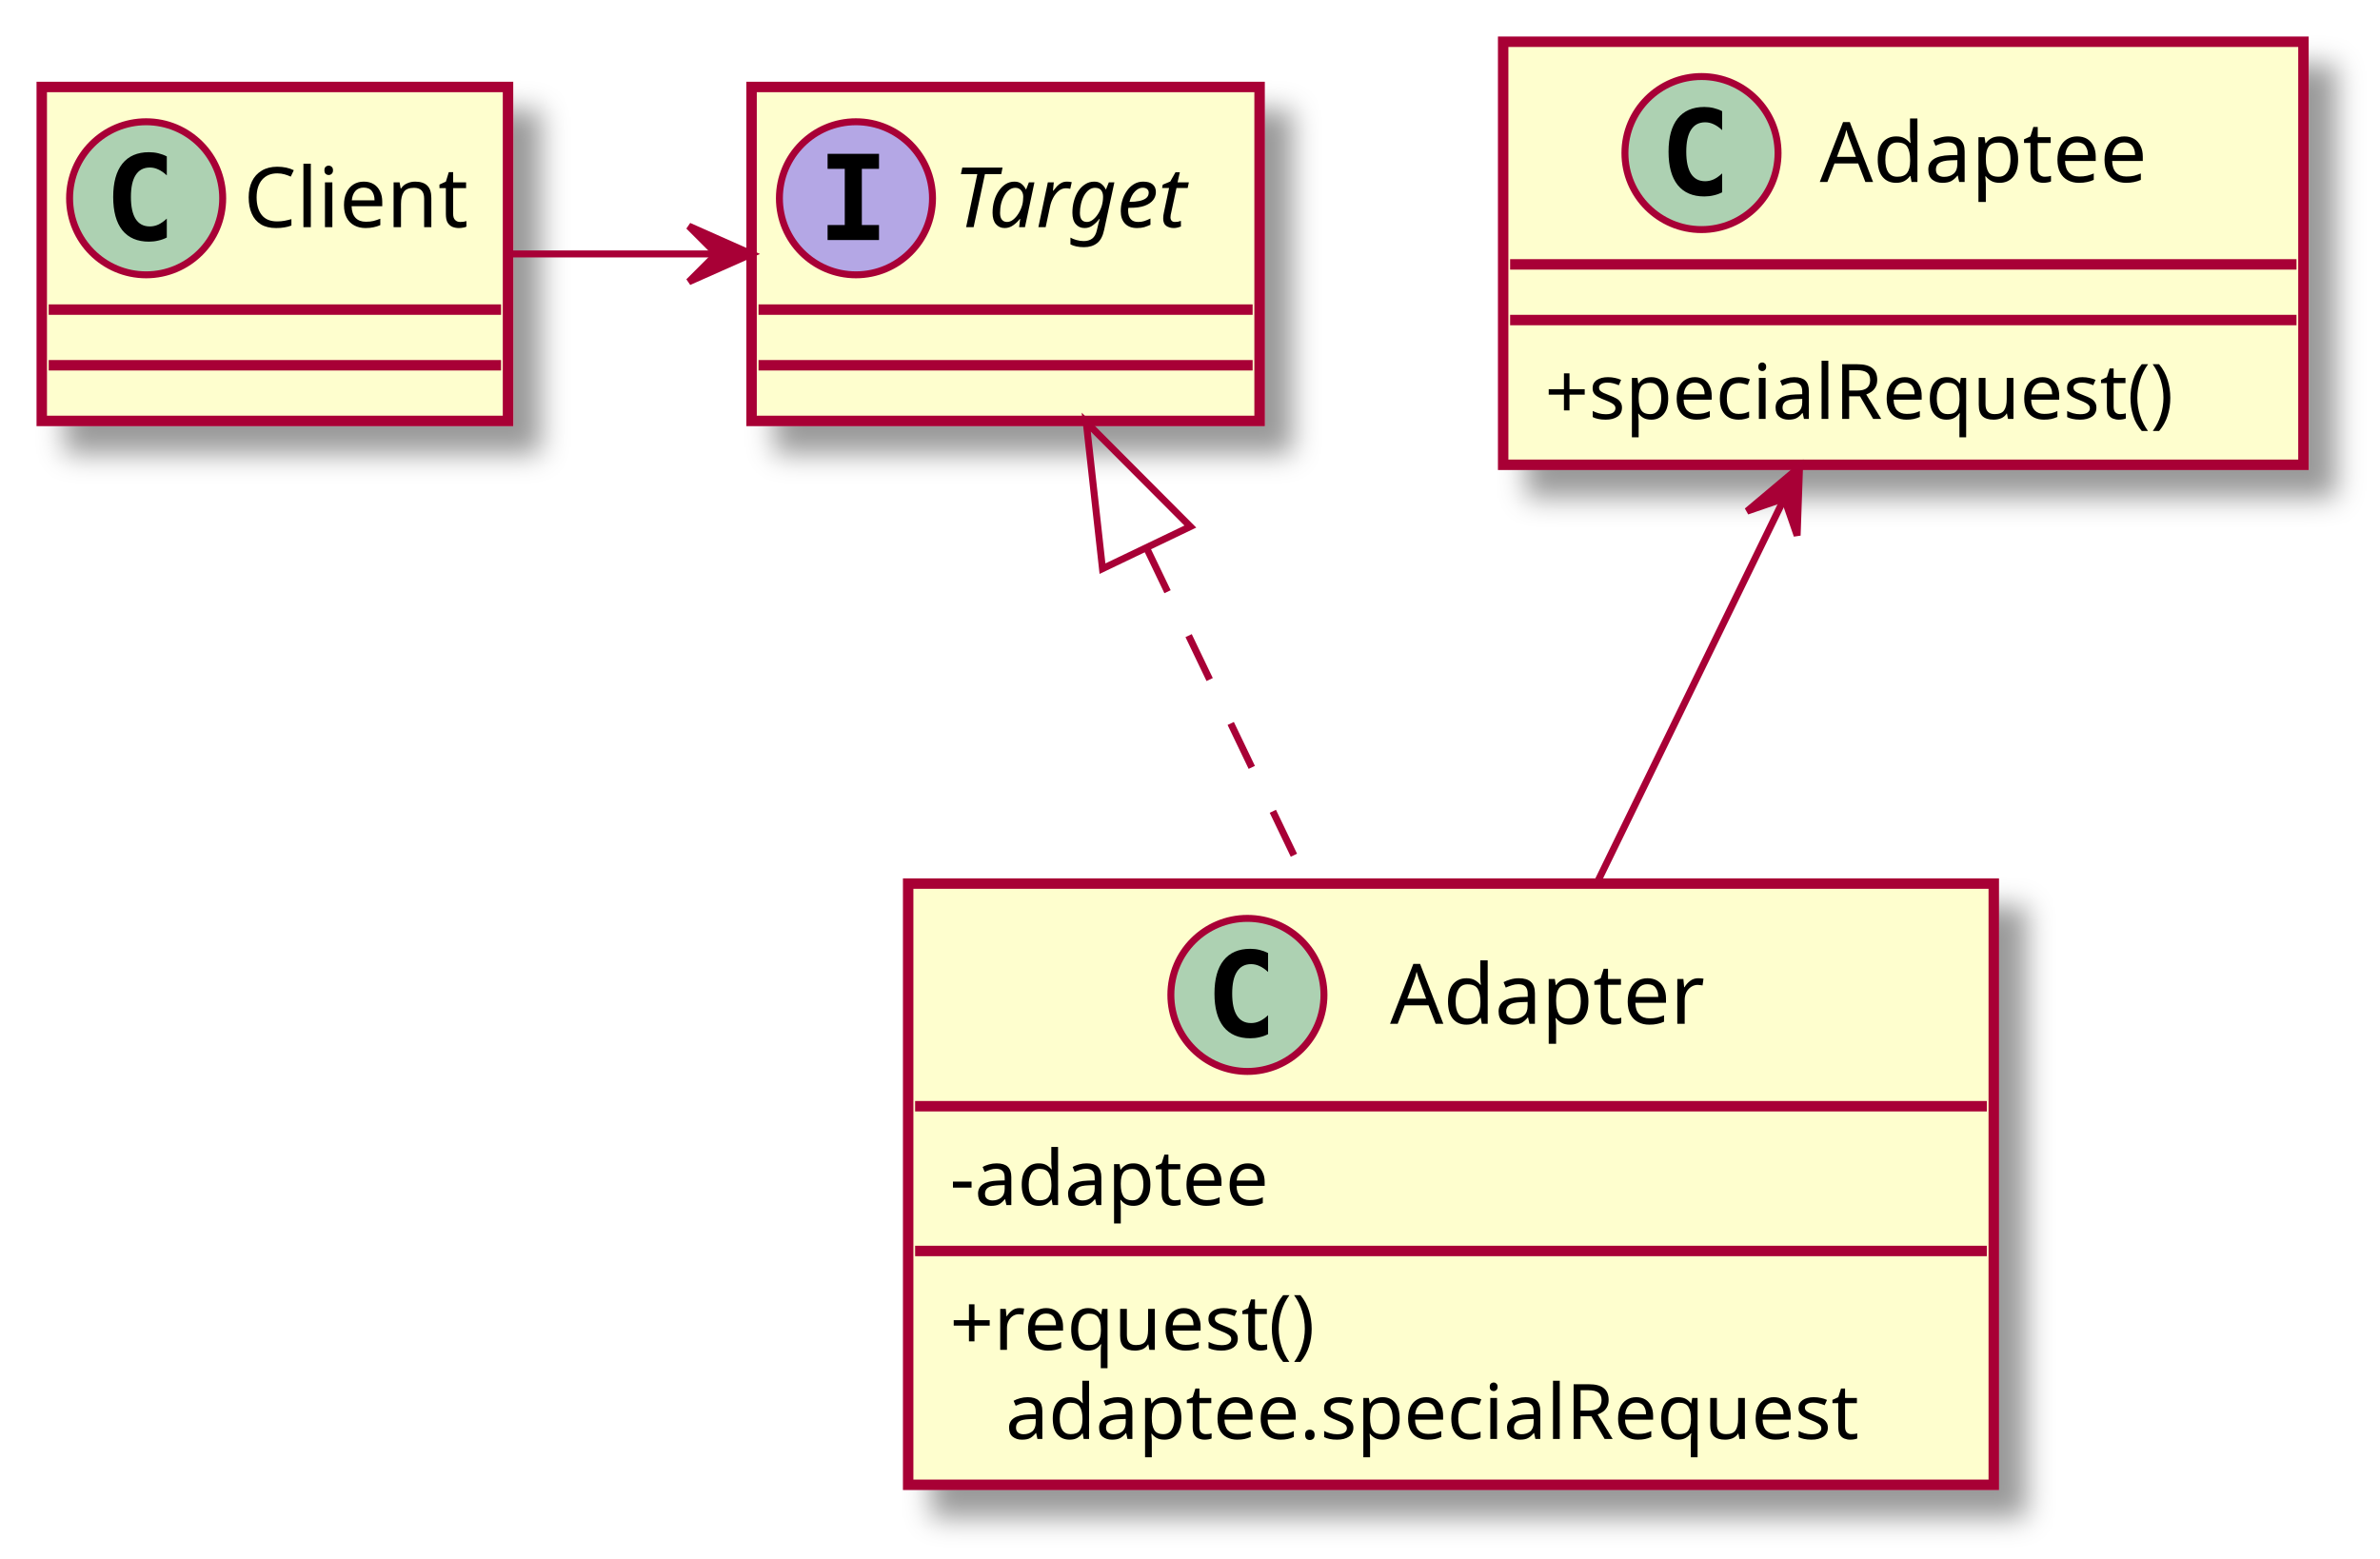
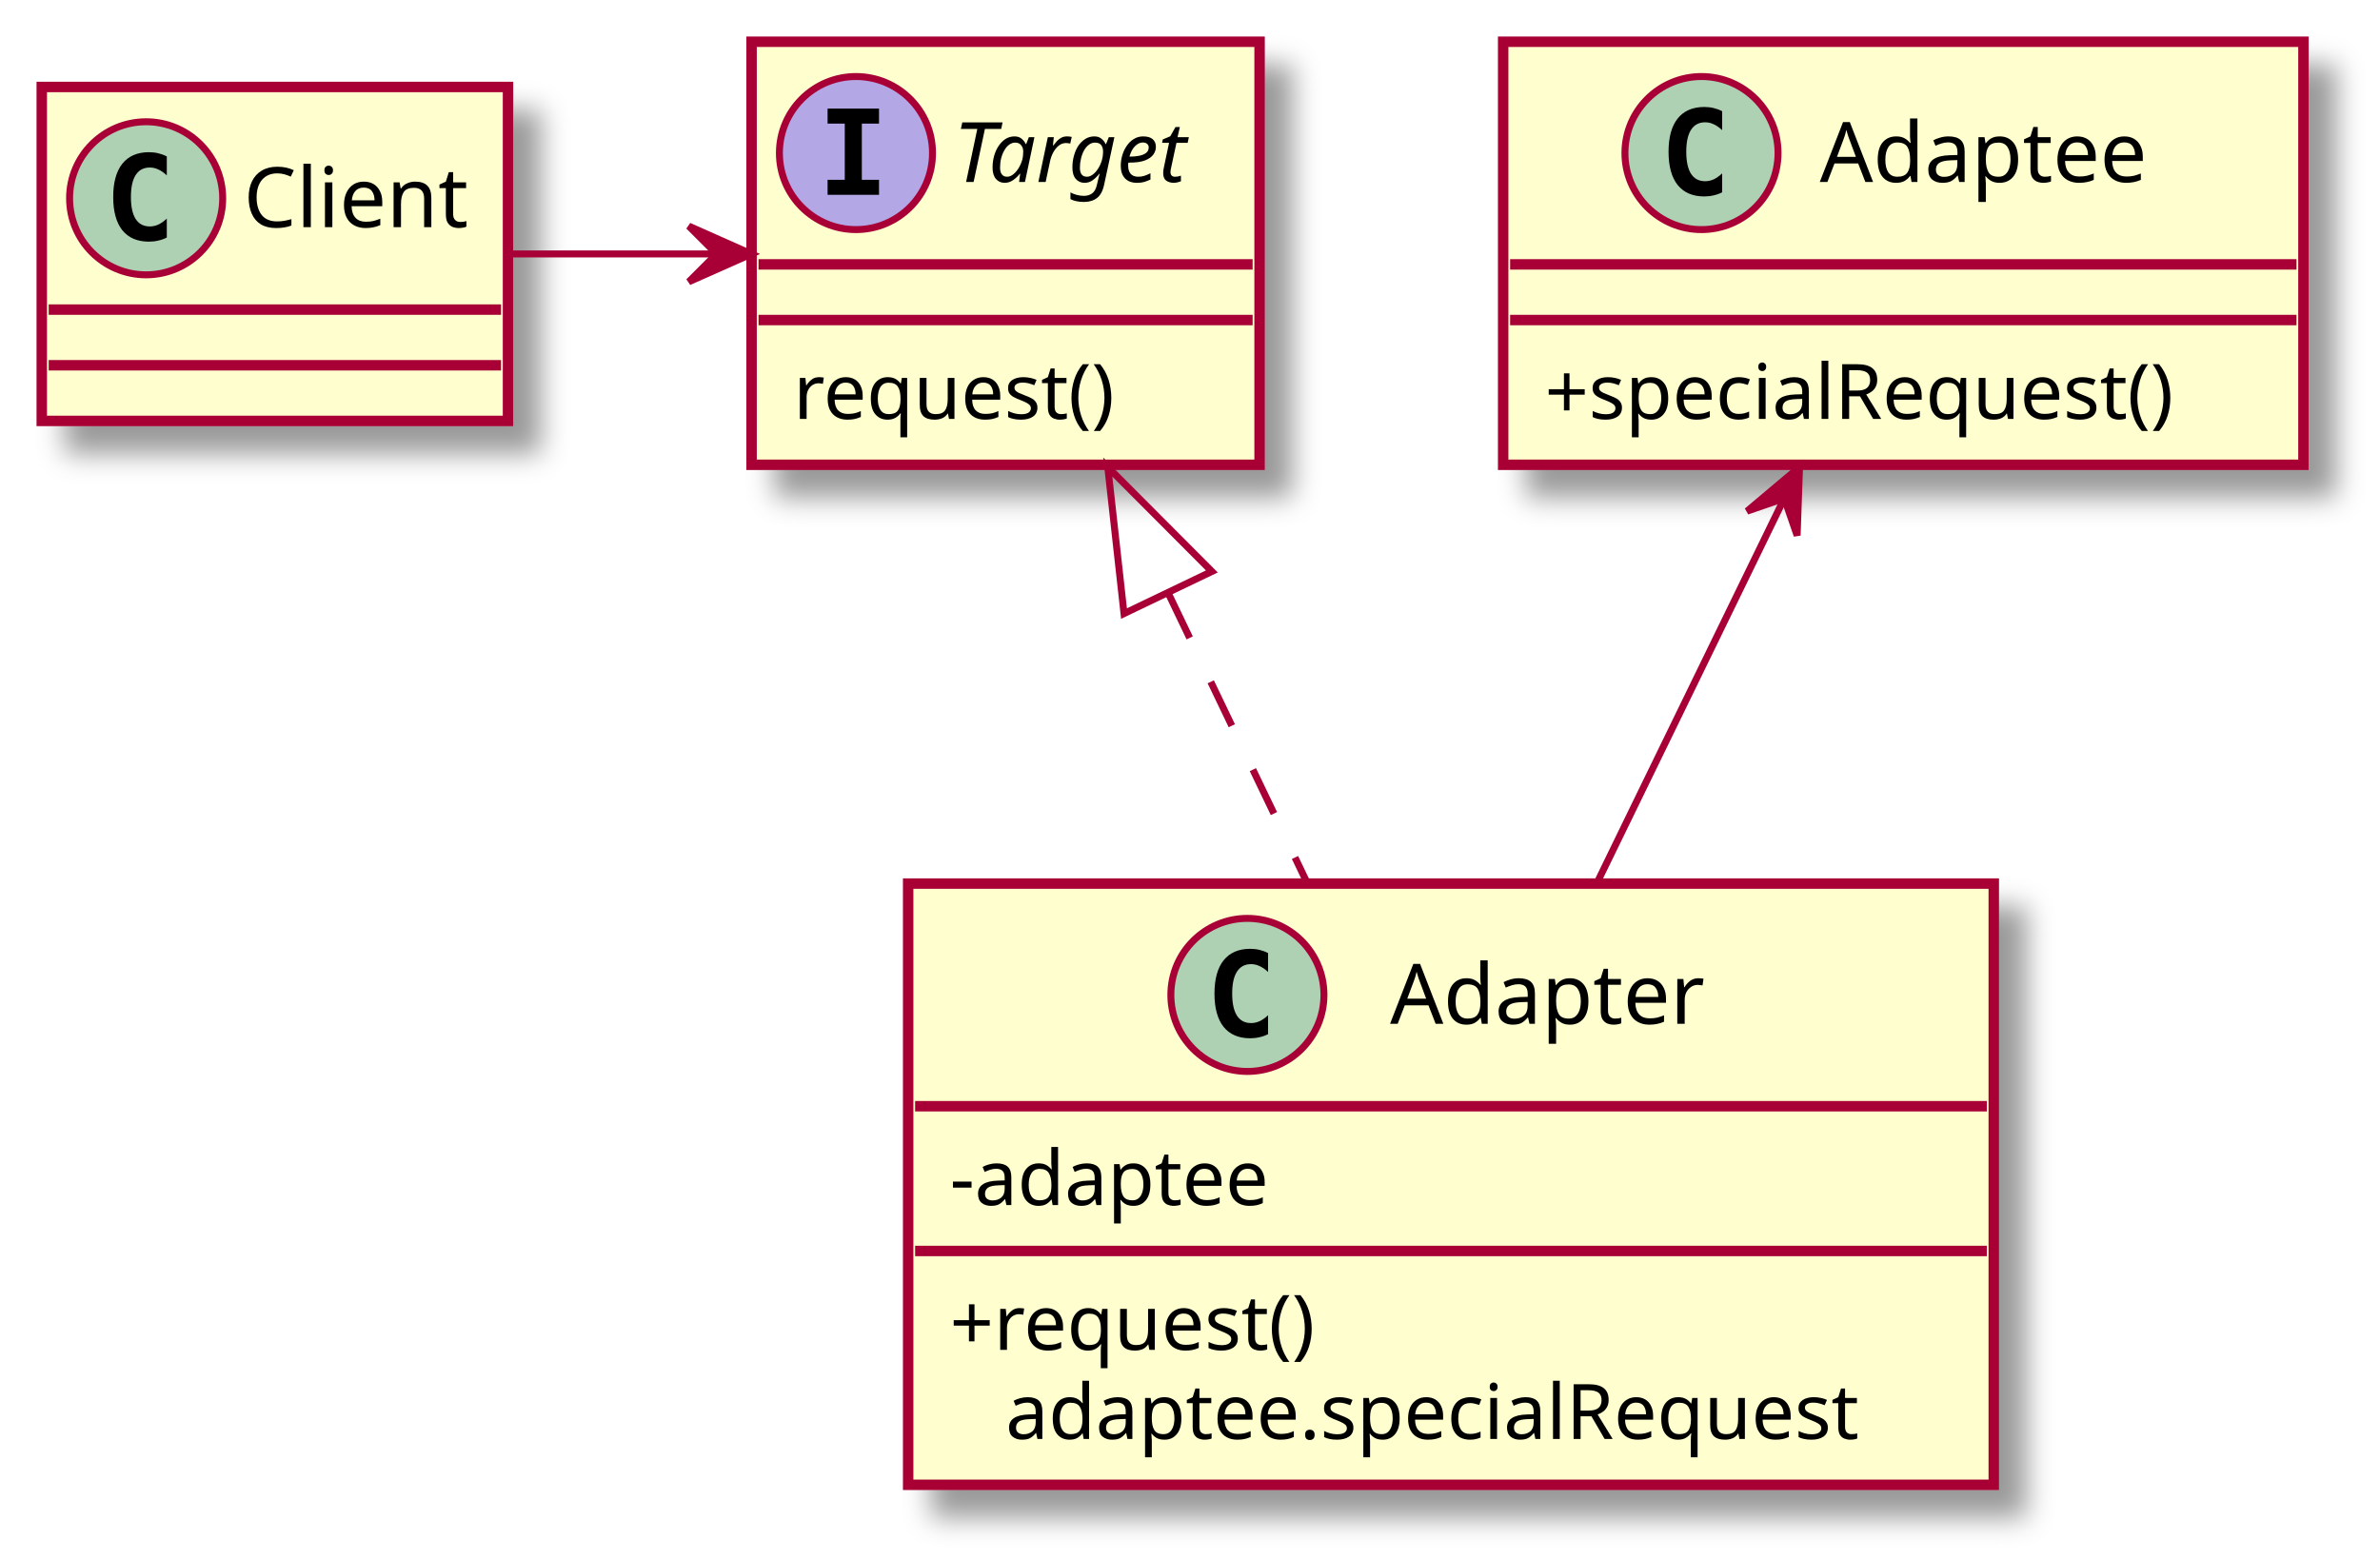
<svg xmlns="http://www.w3.org/2000/svg" contentScriptType="application/ecmascript" contentStyleType="text/css" height="224px" preserveAspectRatio="none" style="width:342px;height:224px;" version="1.1" viewBox="0 0 342 224" width="342px" zoomAndPan="magnify">
  <defs>
-     <filter height="300%" id="f1cyyf56y2zygh" width="300%" x="-1" y="-1">
+     <filter height="300%" id="f128io7wo8rj5" width="300%" x="-1" y="-1">
      <feGaussianBlur result="blurOut" stdDeviation="2.0" />
      <feColorMatrix in="blurOut" result="blurOut2" type="matrix" values="0 0 0 0 0 0 0 0 0 0 0 0 0 0 0 0 0 0 .4 0" />
      <feOffset dx="4.0" dy="4.0" in="blurOut2" result="blurOut3" />
      <feBlend in="SourceGraphic" in2="blurOut3" mode="normal" />
    </filter>
  </defs>
  <g>
-     <rect fill="#FEFECE" filter="url(#f1cyyf56y2zygh)" height="48" id="Target" style="stroke: #A80036; stroke-width: 1.5;" width="73" x="108" y="12.5" />
-     <ellipse cx="123" cy="28.5" fill="#B4A7E5" rx="11" ry="11" style="stroke: #A80036; stroke-width: 1.0;" />
-     <path d="M118.922,24.266 L118.922,22.109 L126.312,22.109 L126.312,24.266 L123.844,24.266 L123.844,32.344 L126.312,32.344 L126.312,34.5 L118.922,34.5 L118.922,32.344 L121.391,32.344 L121.391,24.266 L118.922,24.266 Z " />
-     <text fill="#000000" font-family="sans-serif" font-size="12" font-style="italic" lengthAdjust="spacingAndGlyphs" textLength="41" x="137" y="32.654">Target</text>
-     <line style="stroke: #A80036; stroke-width: 1.5;" x1="109" x2="180" y1="44.5" y2="44.5" />
-     <line style="stroke: #A80036; stroke-width: 1.5;" x1="109" x2="180" y1="52.5" y2="52.5" />
-     <rect fill="#FEFECE" filter="url(#f1cyyf56y2zygh)" height="86.414" id="Adapter" style="stroke: #A80036; stroke-width: 1.5;" width="156" x="130.5" y="127" />
+     <rect fill="#FEFECE" filter="url(#f128io7wo8rj5)" height="60.805" id="Target" style="stroke: #A80036; stroke-width: 1.5;" width="73" x="108" y="6" />
+     <ellipse cx="123" cy="22" fill="#B4A7E5" rx="11" ry="11" style="stroke: #A80036; stroke-width: 1.0;" />
+     <path d="M118.922,17.766 L118.922,15.609 L126.312,15.609 L126.312,17.766 L123.844,17.766 L123.844,25.844 L126.312,25.844 L126.312,28 L118.922,28 L118.922,25.844 L121.391,25.844 L121.391,17.766 L118.922,17.766 Z " />
+     <text fill="#000000" font-family="sans-serif" font-size="12" font-style="italic" lengthAdjust="spacingAndGlyphs" textLength="41" x="137" y="26.154">Target</text>
+     <line style="stroke: #A80036; stroke-width: 1.5;" x1="109" x2="180" y1="38" y2="38" />
+     <line style="stroke: #A80036; stroke-width: 1.5;" x1="109" x2="180" y1="46" y2="46" />
+     <text fill="#000000" font-family="sans-serif" font-size="11" lengthAdjust="spacingAndGlyphs" textLength="52" x="114" y="60.21">request()</text>
+     <rect fill="#FEFECE" filter="url(#f128io7wo8rj5)" height="86.414" id="Adapter" style="stroke: #A80036; stroke-width: 1.5;" width="156" x="130.5" y="127" />
    <ellipse cx="179.25" cy="143" fill="#ADD1B2" rx="11" ry="11" style="stroke: #A80036; stroke-width: 1.0;" />
    <path d="M182.219,148.641 Q181.641,148.938 181,149.078 Q180.359,149.234 179.656,149.234 Q177.156,149.234 175.828,147.594 Q174.516,145.938 174.516,142.812 Q174.516,139.688 175.828,138.031 Q177.156,136.375 179.656,136.375 Q180.359,136.375 181,136.531 Q181.656,136.688 182.219,136.984 L182.219,139.703 Q181.594,139.125 181,138.859 Q180.406,138.578 179.781,138.578 Q178.438,138.578 177.75,139.656 Q177.062,140.719 177.062,142.812 Q177.062,144.906 177.75,145.984 Q178.438,147.047 179.781,147.047 Q180.406,147.047 181,146.781 Q181.594,146.5 182.219,145.922 L182.219,148.641 Z " />
    <text fill="#000000" font-family="sans-serif" font-size="12" lengthAdjust="spacingAndGlyphs" textLength="50" x="199.75" y="147.154">Adapter</text>
    <line style="stroke: #A80036; stroke-width: 1.5;" x1="131.5" x2="285.5" y1="159" y2="159" />
    <text fill="#000000" font-family="sans-serif" font-size="11" lengthAdjust="spacingAndGlyphs" textLength="50" x="136.5" y="173.21">-adaptee</text>
    <line style="stroke: #A80036; stroke-width: 1.5;" x1="131.5" x2="285.5" y1="179.805" y2="179.805" />
    <text fill="#000000" font-family="sans-serif" font-size="11" lengthAdjust="spacingAndGlyphs" textLength="61" x="136.5" y="194.015">+request()</text>
    <text fill="#000000" font-family="sans-serif" font-size="11" lengthAdjust="spacingAndGlyphs" textLength="136" x="144.5" y="206.82">adaptee.specialRequest</text>
-     <rect fill="#FEFECE" filter="url(#f1cyyf56y2zygh)" height="60.805" id="Adaptee" style="stroke: #A80036; stroke-width: 1.5;" width="115" x="216" y="6" />
+     <rect fill="#FEFECE" filter="url(#f128io7wo8rj5)" height="60.805" id="Adaptee" style="stroke: #A80036; stroke-width: 1.5;" width="115" x="216" y="6" />
    <ellipse cx="244.5" cy="22" fill="#ADD1B2" rx="11" ry="11" style="stroke: #A80036; stroke-width: 1.0;" />
    <path d="M247.469,27.641 Q246.891,27.938 246.25,28.078 Q245.609,28.234 244.906,28.234 Q242.406,28.234 241.078,26.594 Q239.766,24.938 239.766,21.812 Q239.766,18.688 241.078,17.031 Q242.406,15.375 244.906,15.375 Q245.609,15.375 246.25,15.531 Q246.906,15.688 247.469,15.984 L247.469,18.703 Q246.844,18.125 246.25,17.859 Q245.656,17.578 245.031,17.578 Q243.688,17.578 243,18.656 Q242.312,19.719 242.312,21.812 Q242.312,23.906 243,24.984 Q243.688,26.047 245.031,26.047 Q245.656,26.047 246.25,25.781 Q246.844,25.5 247.469,24.922 L247.469,27.641 Z " />
    <text fill="#000000" font-family="sans-serif" font-size="12" lengthAdjust="spacingAndGlyphs" textLength="53" x="261.5" y="26.154">Adaptee</text>
    <line style="stroke: #A80036; stroke-width: 1.5;" x1="217" x2="330" y1="38" y2="38" />
    <line style="stroke: #A80036; stroke-width: 1.5;" x1="217" x2="330" y1="46" y2="46" />
    <text fill="#000000" font-family="sans-serif" font-size="11" lengthAdjust="spacingAndGlyphs" textLength="103" x="222" y="60.21">+specialRequest()</text>
-     <rect fill="#FEFECE" filter="url(#f1cyyf56y2zygh)" height="48" id="Client" style="stroke: #A80036; stroke-width: 1.5;" width="67" x="6" y="12.5" />
+     <rect fill="#FEFECE" filter="url(#f128io7wo8rj5)" height="48" id="Client" style="stroke: #A80036; stroke-width: 1.5;" width="67" x="6" y="12.5" />
    <ellipse cx="21" cy="28.5" fill="#ADD1B2" rx="11" ry="11" style="stroke: #A80036; stroke-width: 1.0;" />
    <path d="M23.969,34.141 Q23.391,34.438 22.75,34.578 Q22.109,34.734 21.406,34.734 Q18.906,34.734 17.578,33.094 Q16.266,31.438 16.266,28.312 Q16.266,25.188 17.578,23.531 Q18.906,21.875 21.406,21.875 Q22.109,21.875 22.75,22.031 Q23.406,22.188 23.969,22.484 L23.969,25.203 Q23.344,24.625 22.75,24.359 Q22.156,24.078 21.531,24.078 Q20.188,24.078 19.5,25.156 Q18.812,26.219 18.812,28.312 Q18.812,30.406 19.5,31.484 Q20.188,32.547 21.531,32.547 Q22.156,32.547 22.75,32.281 Q23.344,32 23.969,31.422 L23.969,34.141 Z " />
    <text fill="#000000" font-family="sans-serif" font-size="12" lengthAdjust="spacingAndGlyphs" textLength="35" x="35" y="32.654">Client</text>
    <line style="stroke: #A80036; stroke-width: 1.5;" x1="7" x2="72" y1="44.5" y2="44.5" />
    <line style="stroke: #A80036; stroke-width: 1.5;" x1="7" x2="72" y1="52.5" y2="52.5" />
+     <path d="M167.93,85.374 C174.447,98.968 181.476,113.629 187.822,126.868 " fill="none" id="Target&lt;-Adapter" style="stroke: #A80036; stroke-width: 1.0; stroke-dasharray: 7.0,7.0;" />
+     <polygon fill="none" points="161.517,88.188,159.183,67.128,174.141,82.136,161.517,88.188" style="stroke: #A80036; stroke-width: 1.0;" />
    <path d="M73.133,36.5 C83.024,36.5 92.916,36.5 102.807,36.5 " fill="none" id="Client-&gt;Target" style="stroke: #A80036; stroke-width: 1.0;" />
    <polygon fill="#A80036" points="107.98,36.5,98.98,32.5,102.98,36.5,98.98,40.5,107.98,36.5" style="stroke: #A80036; stroke-width: 1.0;" />
-     <path d="M164.748,78.736 C172.101,94.074 180.416,111.418 187.807,126.836 " fill="none" id="Target&lt;-Adapter" style="stroke: #A80036; stroke-width: 1.0; stroke-dasharray: 7.0,7.0;" />
-     <polygon fill="none" points="158.424,81.737,156.09,60.676,171.048,75.684,158.424,81.737" style="stroke: #A80036; stroke-width: 1.0;" />
    <path d="M256.315,71.795 C248.09,88.687 238.169,109.064 229.501,126.868 " fill="none" id="Adaptee&lt;-Adapter" style="stroke: #A80036; stroke-width: 1.0;" />
    <polygon fill="#A80036" points="258.588,67.128,251.051,73.468,256.399,71.623,258.244,76.971,258.588,67.128" style="stroke: #A80036; stroke-width: 1.0;" />
  </g>
</svg>
